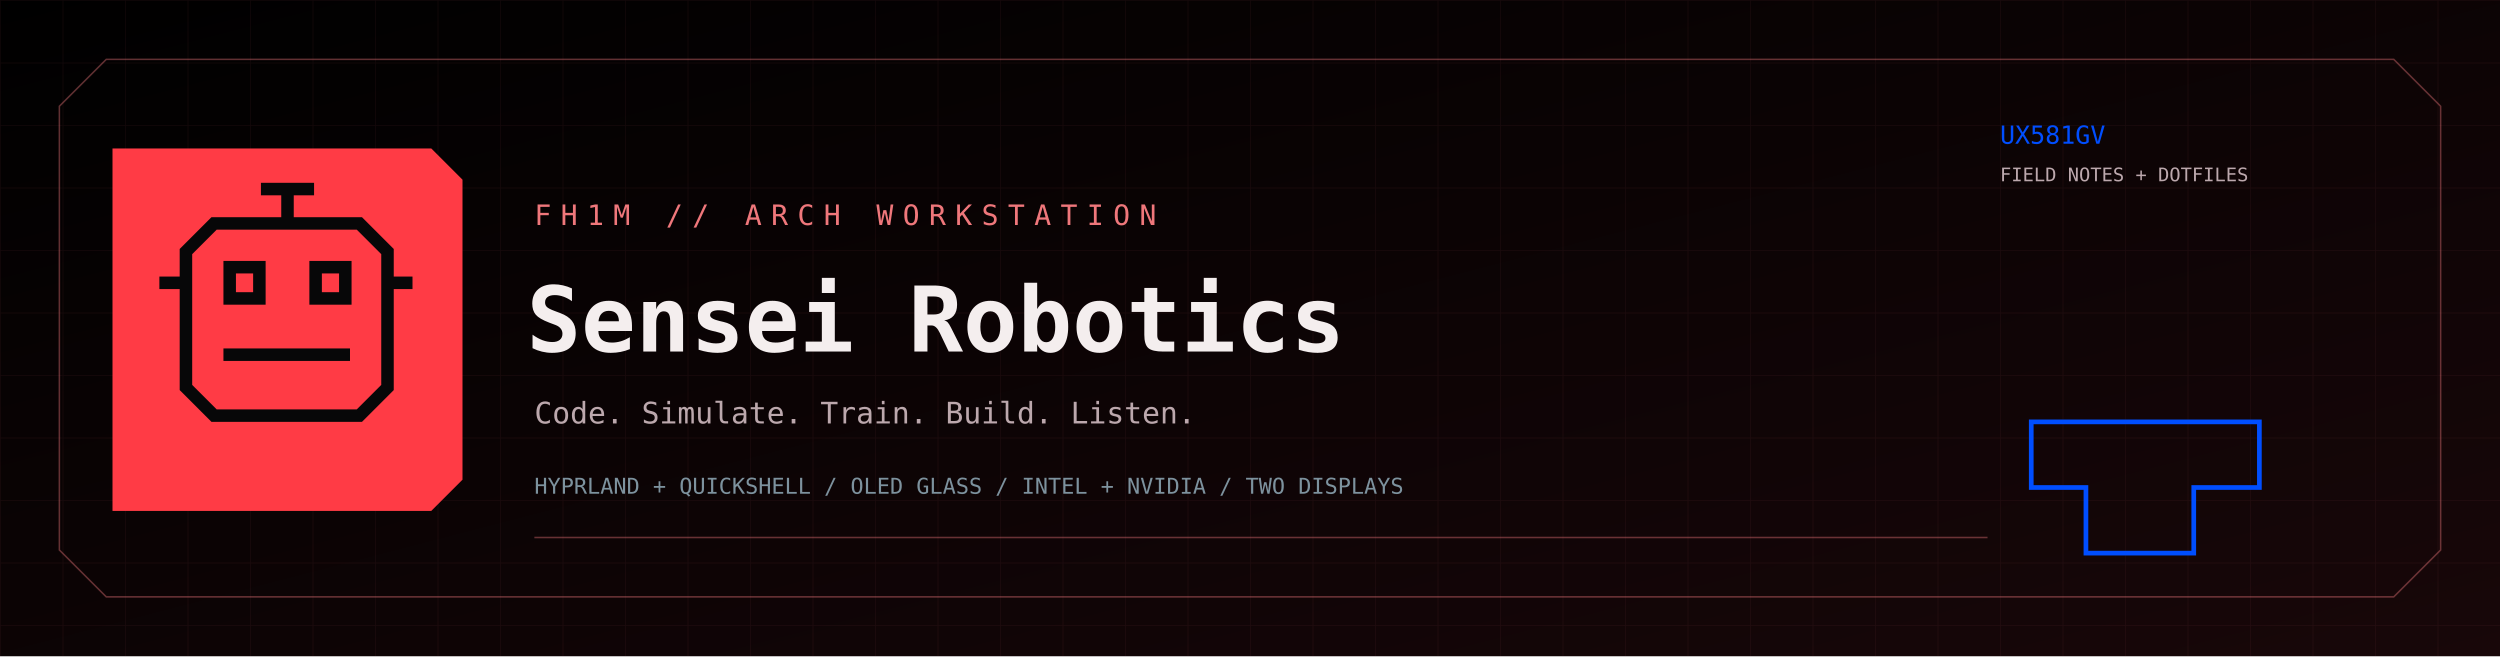
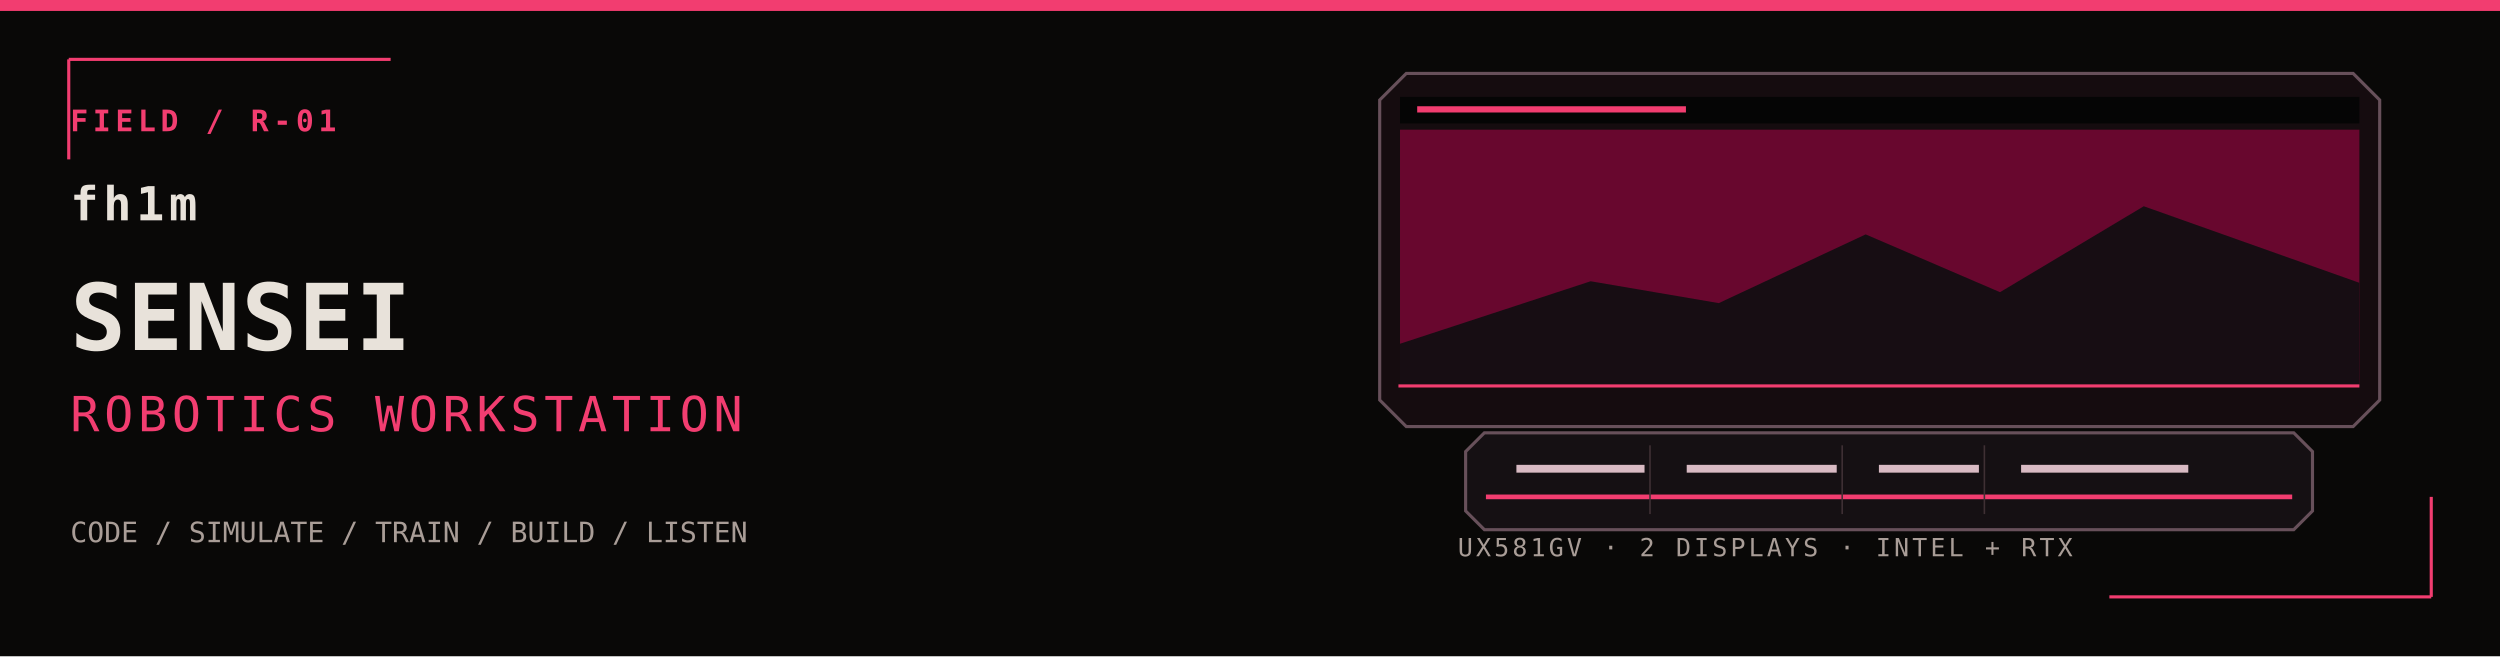
- <svg xmlns="http://www.w3.org/2000/svg" width="1600" height="420" viewBox="0 0 1600 420">
-   <defs>
-     <linearGradient id="g" x1="0" y1="0" x2="1" y2="1">
-       <stop stop-color="#000" />
-       <stop offset="1" stop-color="#180709" />
-     </linearGradient>
-     <pattern id="grid" width="40" height="40" patternUnits="userSpaceOnUse">
-       <path d="M40 0H0V40" fill="none" stroke="#ef777b" stroke-opacity=".065" />
-     </pattern>
-   </defs>
-   <rect width="1600" height="420" fill="url(#g)" />
-   <rect width="1600" height="420" fill="url(#grid)" />
-   <path d="M38 68L68 38H1532L1562 68V352L1532 382H68L38 352Z" fill="none" stroke="#ef777b" stroke-opacity=".4" />
-   <path d="M72 95H276L296 115V307L276 327H72Z" fill="#ff3b45" />
-   <g stroke="#070708" stroke-width="8" fill="none">
-     <path d="M119 161L137 143H230L248 161V248L230 266H137L119 248Z" />
-     <path d="M184 121V143M167 121H201M102 181H119M248 181H264M143 227H224" />
-     <rect x="147" y="171" width="19" height="20" />
-     <rect x="202" y="171" width="19" height="20" />
+ <svg xmlns="http://www.w3.org/2000/svg" width="1600" height="420" viewBox="0 0 1600 420" role="img" aria-label="fh1m Sensei Robotics Workstation, a two-display instrument desk">
+   <rect width="1600" height="420" fill="#090807" />
+   <path d="M0 0H1600V7H0Z" fill="#f23d70" />
+   <path d="M44 38H250M44 38V102M1350 382H1556M1556 318V382" fill="none" stroke="#f23d70" stroke-width="2" />
+   <g font-family="Iosevka, 'DejaVu Sans Mono', monospace">
+     <text x="45" y="84" fill="#f23d70" font-size="19" font-weight="bold" letter-spacing="3">FIELD / R-01</text>
+     <text x="45" y="141" fill="#e8e2da" font-size="30" font-weight="bold" letter-spacing="3">fh1m</text>
+     <text x="45" y="224" fill="#e8e2da" font-size="59" font-weight="bold" letter-spacing="1">SENSEI</text>
+     <text x="45" y="276" fill="#f23d70" font-size="31" letter-spacing="3">ROBOTICS WORKSTATION</text>
+     <text x="45" y="347" fill="#a99d97" font-size="18">CODE / SIMULATE / TRAIN / BUILD / LISTEN</text>
+     <text x="933" y="356" fill="#a99d97" font-size="16" letter-spacing="2">UX581GV  ·  2 DISPLAYS  ·  INTEL + RTX</text>
  </g>
-   <g font-family="monospace">
-     <text x="342" y="144" fill="#ef777b" font-size="18" letter-spacing="6">FH1M // ARCH WORKSTATION</text>
-     <text x="337" y="225" fill="#f4eeee" font-size="58" font-weight="bold">Sensei Robotics</text>
-     <text x="342" y="271" fill="#bca8ad" font-size="19">Code. Simulate. Train. Build. Listen.</text>
-     <text x="342" y="316" fill="#7d929e" font-size="14">HYPRLAND + QUICKSHELL / OLED GLASS / INTEL + NVIDIA / TWO DISPLAYS</text>
-     <text x="1280" y="92" fill="#004eff" font-size="16">UX581GV</text>
-     <text x="1280" y="116" fill="#bca8ad" font-size="12">FIELD NOTES + DOTFILES</text>
-   </g>
-   <path d="M342 344H1272" stroke="#ef777b" stroke-opacity=".4" />
-   <path d="M1300 270H1446V312H1404V354H1335V312H1300Z" fill="none" stroke="#004eff" stroke-width="3" />
+   <path d="M883 64L900 47H1506L1523 64V256L1506 273H900L883 256Z" fill="#150c0f" stroke="#67505a" stroke-width="2" />
+   <path d="M896 62H1510V79H896Z" fill="#050505" />
+   <path d="M907 70H1079" fill="none" stroke="#f23d70" stroke-width="4" />
+   <path d="M896 83H1510V247H896Z" fill="#68072e" />
+   <path d="M896 220L1018 180L1100 194L1194 150L1280 187L1372 132L1510 181V247H896Z" fill="#170d13" />
+   <path d="M895 247H1510" stroke="#f23d70" stroke-width="2" />
+   <path d="M938 289L950 277H1468L1480 289V327L1468 339H950L938 327Z" fill="#151013" stroke="#67505a" stroke-width="2" />
+   <path d="M951 318H1467" stroke="#f23d70" stroke-width="3" />
+   <path d="M973 300H1050M1082 300H1173M1205 300H1264M1296 300H1398" stroke="#d8bac3" stroke-width="5" stroke-linecap="square" />
+   <path d="M1056 285V329M1179 285V329M1270 285V329" stroke="#3f3034" stroke-width="1" />
</svg>
